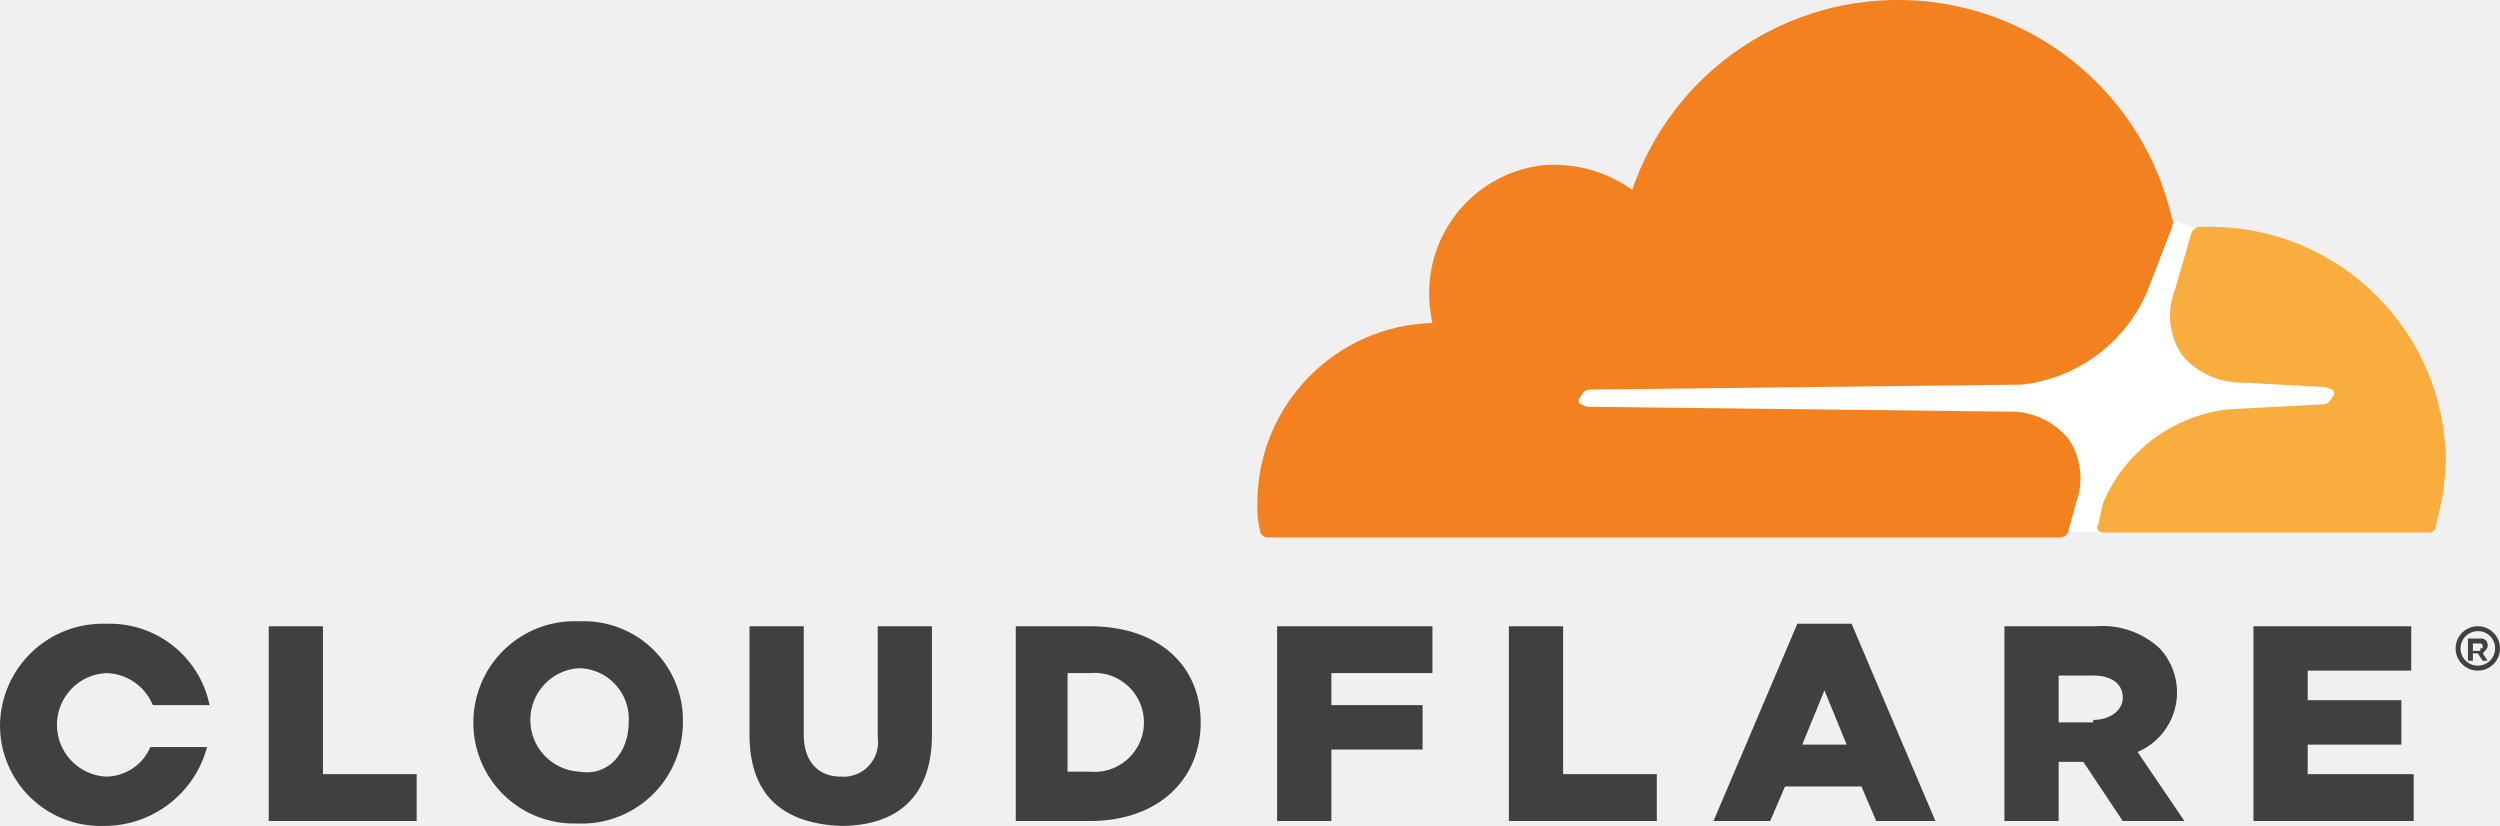
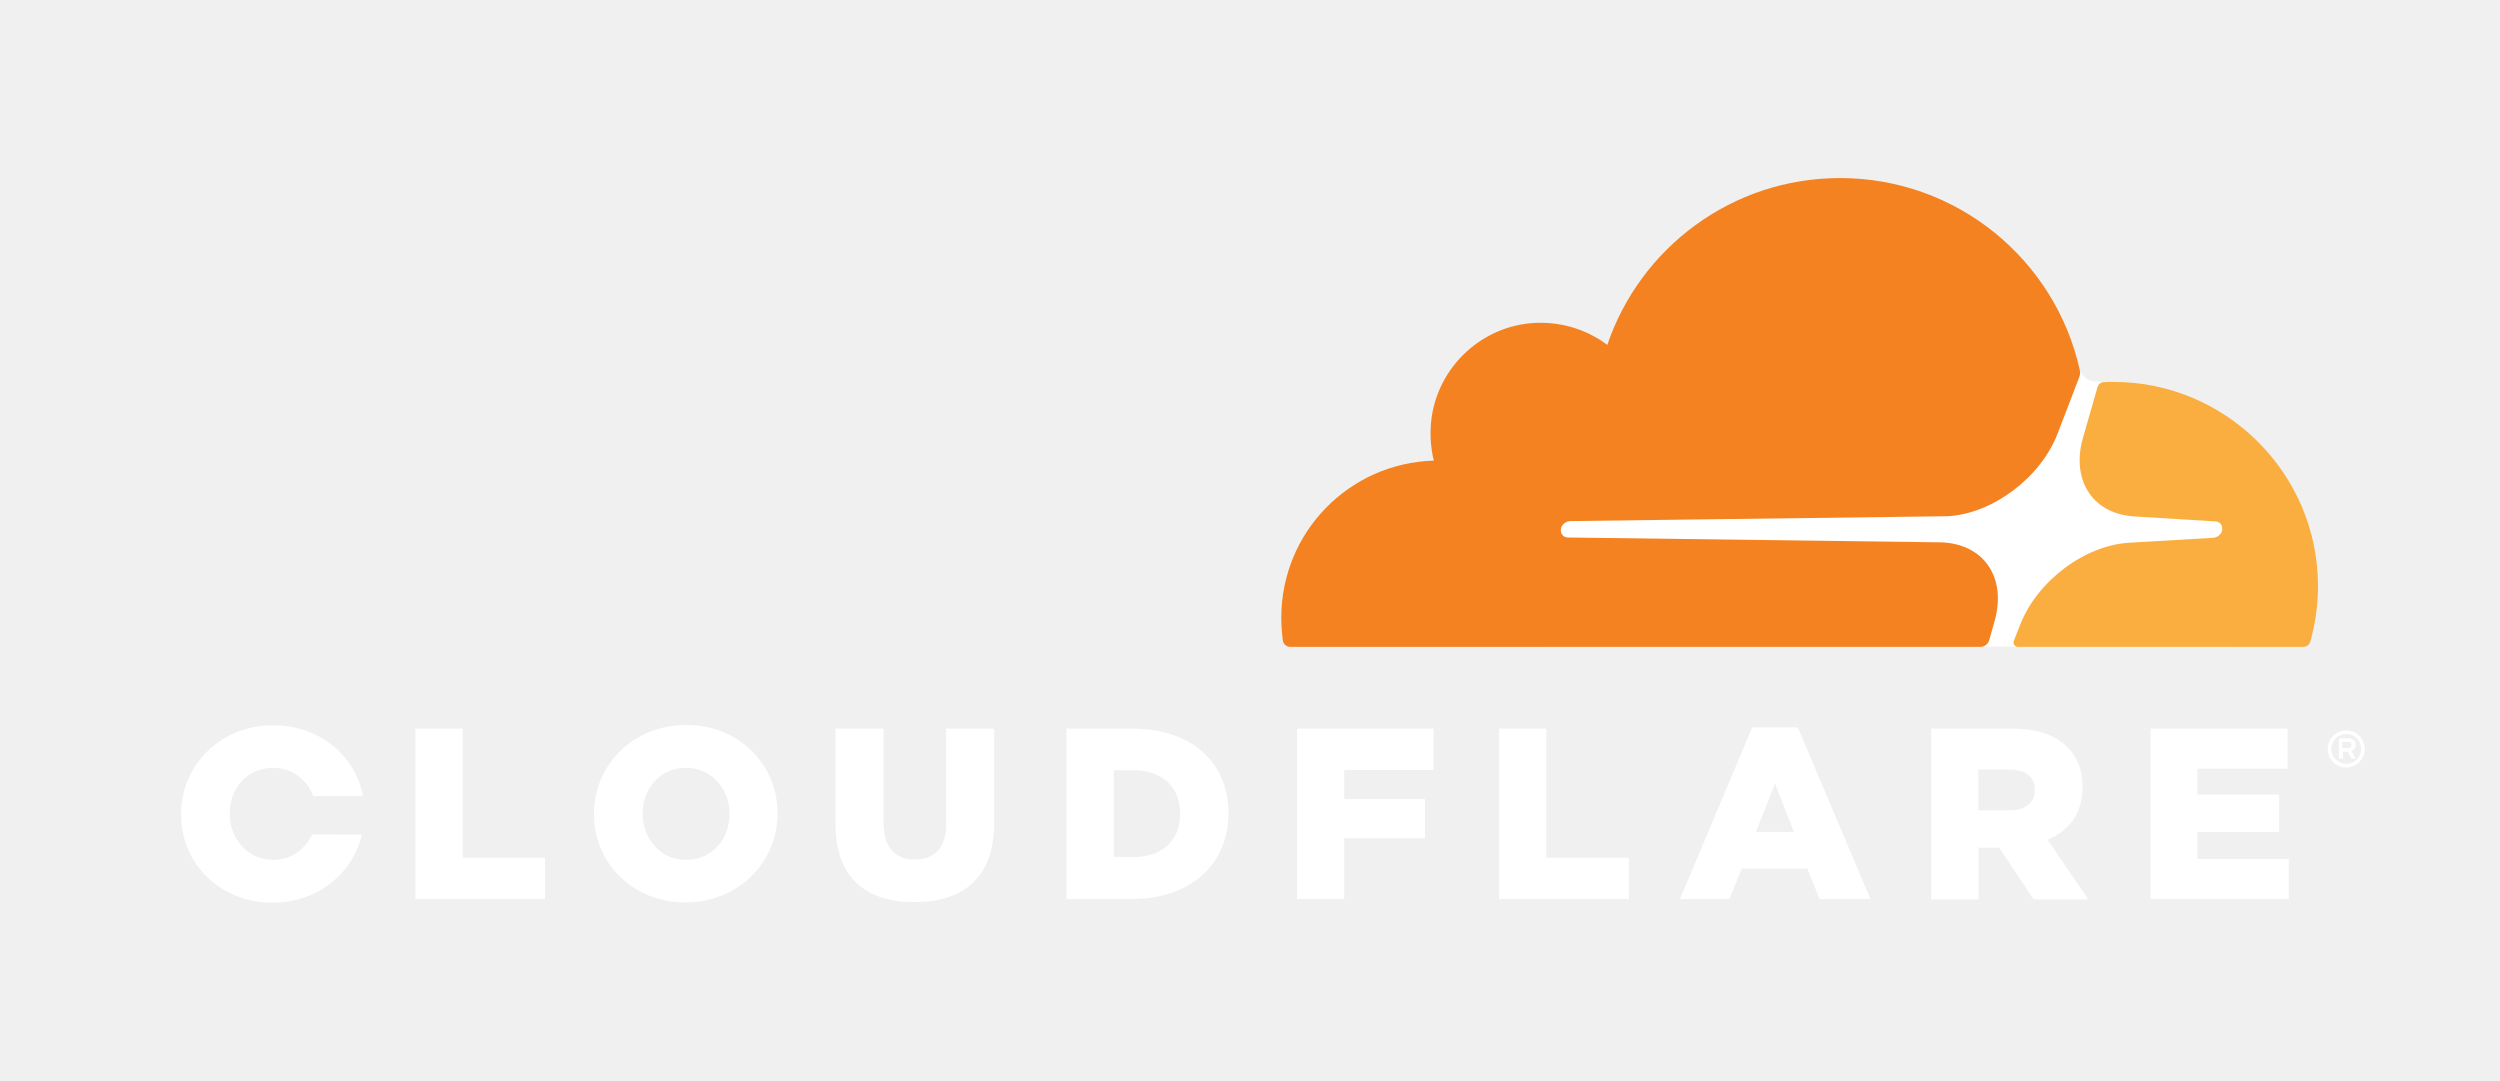
- <svg xmlns="http://www.w3.org/2000/svg" viewBox="0 0 101.4 33.5">
-   <defs>
-     <style>
-       .a {
-         fill: #fff;
-       }
- 
-       .b {
-         fill: #f48120;
-       }
- 
-       .c {
-         fill: #faad3f;
-       }
- 
-       .d {
-         fill: #404041;
-       }
-     </style>
-   </defs>
-   <path class="a" d="M94.7,10.6,89.1,9.3l-1-.4-25.7.2V21.5l32.3.1Z" />
-   <path class="b" d="M84.2,20.4a2.855,2.855,0,0,0-.3-2.6,3.094,3.094,0,0,0-2.1-1.1l-17.4-.2c-.1,0-.2-.1-.3-.1a.188.188,0,0,1,0-.3c.1-.2.2-.3.4-.3L82,15.6a6.292,6.292,0,0,0,5.1-3.8l1-2.6c0-.1.1-.2,0-.3A11.396,11.396,0,0,0,66.2,7.7a5.459,5.459,0,0,0-3.6-1A5.209,5.209,0,0,0,58,11.3a5.463,5.463,0,0,0,.1,1.8A7.302,7.302,0,0,0,51,20.4a4.102,4.102,0,0,0,.1,1.1.319.319,0,0,0,.3.3H83.5c.2,0,.4-.1.4-.3Z" />
-   <path class="c" d="M89.7,9.2h-.5c-.1,0-.2.1-.3.2l-.7,2.4a2.855,2.855,0,0,0,.3,2.6,3.094,3.094,0,0,0,2.1,1.1l3.7.2c.1,0,.2.1.3.1a.188.188,0,0,1,0,.3c-.1.2-.2.3-.4.3l-3.8.2a6.292,6.292,0,0,0-5.1,3.8l-.2.9c-.1.1,0,.3.2.3H98.5a.265.265,0,0,0,.3-.3,10.872,10.872,0,0,0,.4-2.6,9.56,9.56,0,0,0-9.5-9.5" />
-   <path class="d" d="M100.5,27.2a.9.9,0,1,1,.9-.9.896.896,0,0,1-.9.9m0-1.6a.7.7,0,1,0,.7.7.684.684,0,0,0-.7-.7m.4,1.2h-.2l-.2-.3h-.2v.3h-.2v-.9h.5a.265.265,0,0,1,.3.3c0,.1-.1.2-.2.3l.2.3Zm-.3-.5c.1,0,.1,0,.1-.1a.098.098,0,0,0-.1-.1h-.3v.3h.3Zm-89.7-.9h2.2v6h3.8v1.9h-6Zm8.3,3.9a4.105,4.105,0,0,1,4.3-4.1,4.02,4.02,0,0,1,4.2,4.1,4.105,4.105,0,0,1-4.3,4.1,4.079,4.079,0,0,1-4.2-4.1m6.3,0a2.056,2.056,0,0,0-2-2.2,2.103,2.103,0,0,0,0,4.2c1.2.2,2-.8,2-2m4.9.5V25.4h2.2v4.4c0,1.1.6,1.7,1.5,1.7a1.399,1.399,0,0,0,1.5-1.6V25.4h2.2v4.4c0,2.6-1.5,3.7-3.7,3.7-2.3-.1-3.7-1.2-3.7-3.7m10.7-4.4h3.1c2.8,0,4.5,1.6,4.5,3.9s-1.7,4-4.5,4h-3V25.4Zm3.1,5.9a2.009,2.009,0,1,0,0-4h-.9v4Zm7.6-5.9h6.3v1.9H54v1.3h3.7v1.8H54v2.9H51.8Zm9.4,0h2.2v6h3.8v1.9h-6Zm11.7-.1h2.2l3.4,8H76.1l-.6-1.4H72.4l-.6,1.4H69.5Zm2,4.9L74,28l-.9,2.2Zm6.4-4.8H85a3.418,3.418,0,0,1,2.6.9,2.624,2.624,0,0,1-.9,4.2l1.9,2.8H86.1l-1.6-2.4h-1v2.4H81.3Zm3.6,3.8c.7,0,1.2-.4,1.2-.9,0-.6-.5-.9-1.2-.9H83.5v1.9h1.4Zm6.5-3.8h6.4v1.8H93.6v1.2h3.8v1.8H93.6v1.2h4.3v1.9H91.4ZM6.1,30.3a1.975,1.975,0,0,1-1.8,1.2,2.103,2.103,0,0,1,0-4.2,2.098,2.098,0,0,1,1.9,1.3H8.5a4.135,4.135,0,0,0-4.2-3.3A4.165,4.165,0,0,0,0,29.4a4.079,4.079,0,0,0,4.2,4.1,4.318,4.318,0,0,0,4.2-3.2Z" />
+ <svg xmlns="http://www.w3.org/2000/svg" version="1.1" id="Layer_1" x="0px" y="0px" viewBox="0 0 822.8 355.5" style="enable-background:new 0 0 822.8 355.5;" xml:space="preserve">
+   <style type="text/css">
+ 	.st0{fill:#FFFFFF;}
+ 	.st1{fill:#FBAE40;}
+ 	.st2{fill:#F58220;}
+ </style>
+   <g id="Page-1">
+     <path id="CLOUDFLARE-_xAE_" class="st0" d="M772.2,252.6c-3.4,0-6.1-2.7-6.1-6.1c0-3.3,2.7-6.1,6.1-6.1c3.3,0,6.1,2.7,6.1,6.1   C778.3,249.8,775.5,252.6,772.2,252.6L772.2,252.6z M772.2,241.6c-2.7,0-4.9,2.2-4.9,4.9s2.2,4.9,4.9,4.9c2.7,0,4.9-2.2,4.9-4.9   S774.9,241.6,772.2,241.6L772.2,241.6z M775.3,249.7h-1.4l-1.2-2.3h-1.6v2.3h-1.3V243h3.2c1.4,0,2.3,0.9,2.3,2.2c0,1-0.6,1.7-1.4,2   L775.3,249.7z M772.9,246.2c0.5,0,1-0.3,1-1c0-0.8-0.4-1-1-1h-2v2H772.9z M136.7,239.8h15.6v42.5h27.1v13.6h-42.7V239.8z    M195.5,268v-0.2c0-16.1,13-29.2,30.3-29.2s30.1,12.9,30.1,29v0.2c0,16.1-13,29.2-30.3,29.2S195.5,284.1,195.5,268z M240.1,268   v-0.2c0-8.1-5.8-15.1-14.4-15.1c-8.5,0-14.2,6.9-14.2,15v0.2c0,8.1,5.8,15.1,14.3,15.1C234.4,283,240.1,276.1,240.1,268z    M275,271.3v-31.5h15.8V271c0,8.1,4.1,11.9,10.3,11.9c6.2,0,10.3-3.7,10.3-11.5v-31.6h15.8v31.1c0,18.1-10.3,26-26.3,26   C285,296.9,275,288.9,275,271.3z M351,239.8h21.6c20,0,31.7,11.5,31.7,27.7v0.2c0,16.2-11.8,28.2-32,28.2H351V239.8z M372.9,282.1   c9.3,0,15.5-5.1,15.5-14.2v-0.2c0-9-6.2-14.2-15.5-14.2h-6.3V282L372.9,282.1L372.9,282.1z M426.9,239.8h44.9v13.6h-29.4v9.6H469   v12.9h-26.6v20h-15.5V239.8z M493.4,239.8h15.5v42.5h27.2v13.6h-42.7V239.8z M576.7,239.4h15l23.9,56.5h-16.7l-4.1-10h-21.6l-4,10   h-16.3L576.7,239.4z M590.4,273.8l-6.2-15.9l-6.3,15.9H590.4z M635.6,239.8h26.5c8.6,0,14.5,2.2,18.3,6.1c3.3,3.2,5,7.5,5,13.1v0.2   c0,8.6-4.6,14.3-11.5,17.2l13.4,19.6h-18L658,279h-6.8v17h-15.6V239.8z M661.4,266.7c5.3,0,8.3-2.6,8.3-6.6v-0.2   c0-4.4-3.2-6.6-8.4-6.6h-10.2v13.4H661.4z M707.8,239.8h45.1V253h-29.7v8.5h26.9v12.3h-26.9v8.9h30.1v13.2h-45.5V239.8z    M102.7,274.6c-2.2,4.9-6.8,8.4-12.8,8.4c-8.5,0-14.3-7.1-14.3-15.1v-0.2c0-8.1,5.7-15,14.2-15c6.4,0,11.3,3.9,13.3,9.3h16.4   c-2.6-13.4-14.4-23.3-29.6-23.3c-17.3,0-30.3,13.1-30.3,29.2v0.2c0,16.1,12.8,29,30.1,29c14.8,0,26.4-9.6,29.4-22.4L102.7,274.6z" />
+     <path id="flare" class="st0" d="M734.5,150.4l-40.7-24.7c-0.6-0.1-4.4,0.3-6.4-0.7c-1.4-0.7-2.5-1.9-3.2-4c-3.2,0-175.5,0-175.5,0   v91.8h225.8V150.4z" />
+     <path id="right-cloud" class="st1" d="M692.2,125.8c-0.8,0-1.5,0.6-1.8,1.4l-4.8,16.7c-2.1,7.2-1.3,13.8,2.2,18.7   c3.2,4.5,8.6,7.1,15.1,7.4l26.2,1.6c0.8,0,1.5,0.4,1.9,1c0.4,0.6,0.5,1.5,0.3,2.2c-0.4,1.2-1.6,2.1-2.9,2.2l-27.3,1.6   c-14.8,0.7-30.7,12.6-36.3,27.2l-2,5.1c-0.4,1,0.3,2,1.4,2H758c1.1,0,2.1-0.7,2.4-1.8c1.6-5.8,2.5-11.9,2.5-18.2   c0-37-30.2-67.2-67.3-67.2C694.5,125.7,693.3,125.7,692.2,125.8z" />
+     <path id="left-cloud" class="st2" d="M656.4,204.6c2.1-7.2,1.3-13.8-2.2-18.7c-3.2-4.5-8.6-7.1-15.1-7.4L516,176.9   c-0.8,0-1.5-0.4-1.9-1c-0.4-0.6-0.5-1.4-0.3-2.2c0.4-1.2,1.6-2.1,2.9-2.2l124.2-1.6c14.7-0.7,30.7-12.6,36.3-27.2l7.1-18.5   c0.3-0.8,0.4-1.6,0.2-2.4c-8-36.2-40.3-63.2-78.9-63.2c-35.6,0-65.8,23-76.6,54.9c-7-5.2-15.9-8-25.5-7.1   c-17.1,1.7-30.8,15.4-32.5,32.5c-0.4,4.4-0.1,8.7,0.9,12.7c-27.9,0.8-50.2,23.6-50.2,51.7c0,2.5,0.2,5,0.5,7.5   c0.2,1.2,1.2,2.1,2.4,2.1h227.2c1.3,0,2.5-0.9,2.9-2.2L656.4,204.6z" />
+   </g>
+   <g>
+ </g>
+   <g>
+ </g>
+   <g>
+ </g>
+   <g>
+ </g>
+   <g>
+ </g>
+   <g>
+ </g>
</svg>
